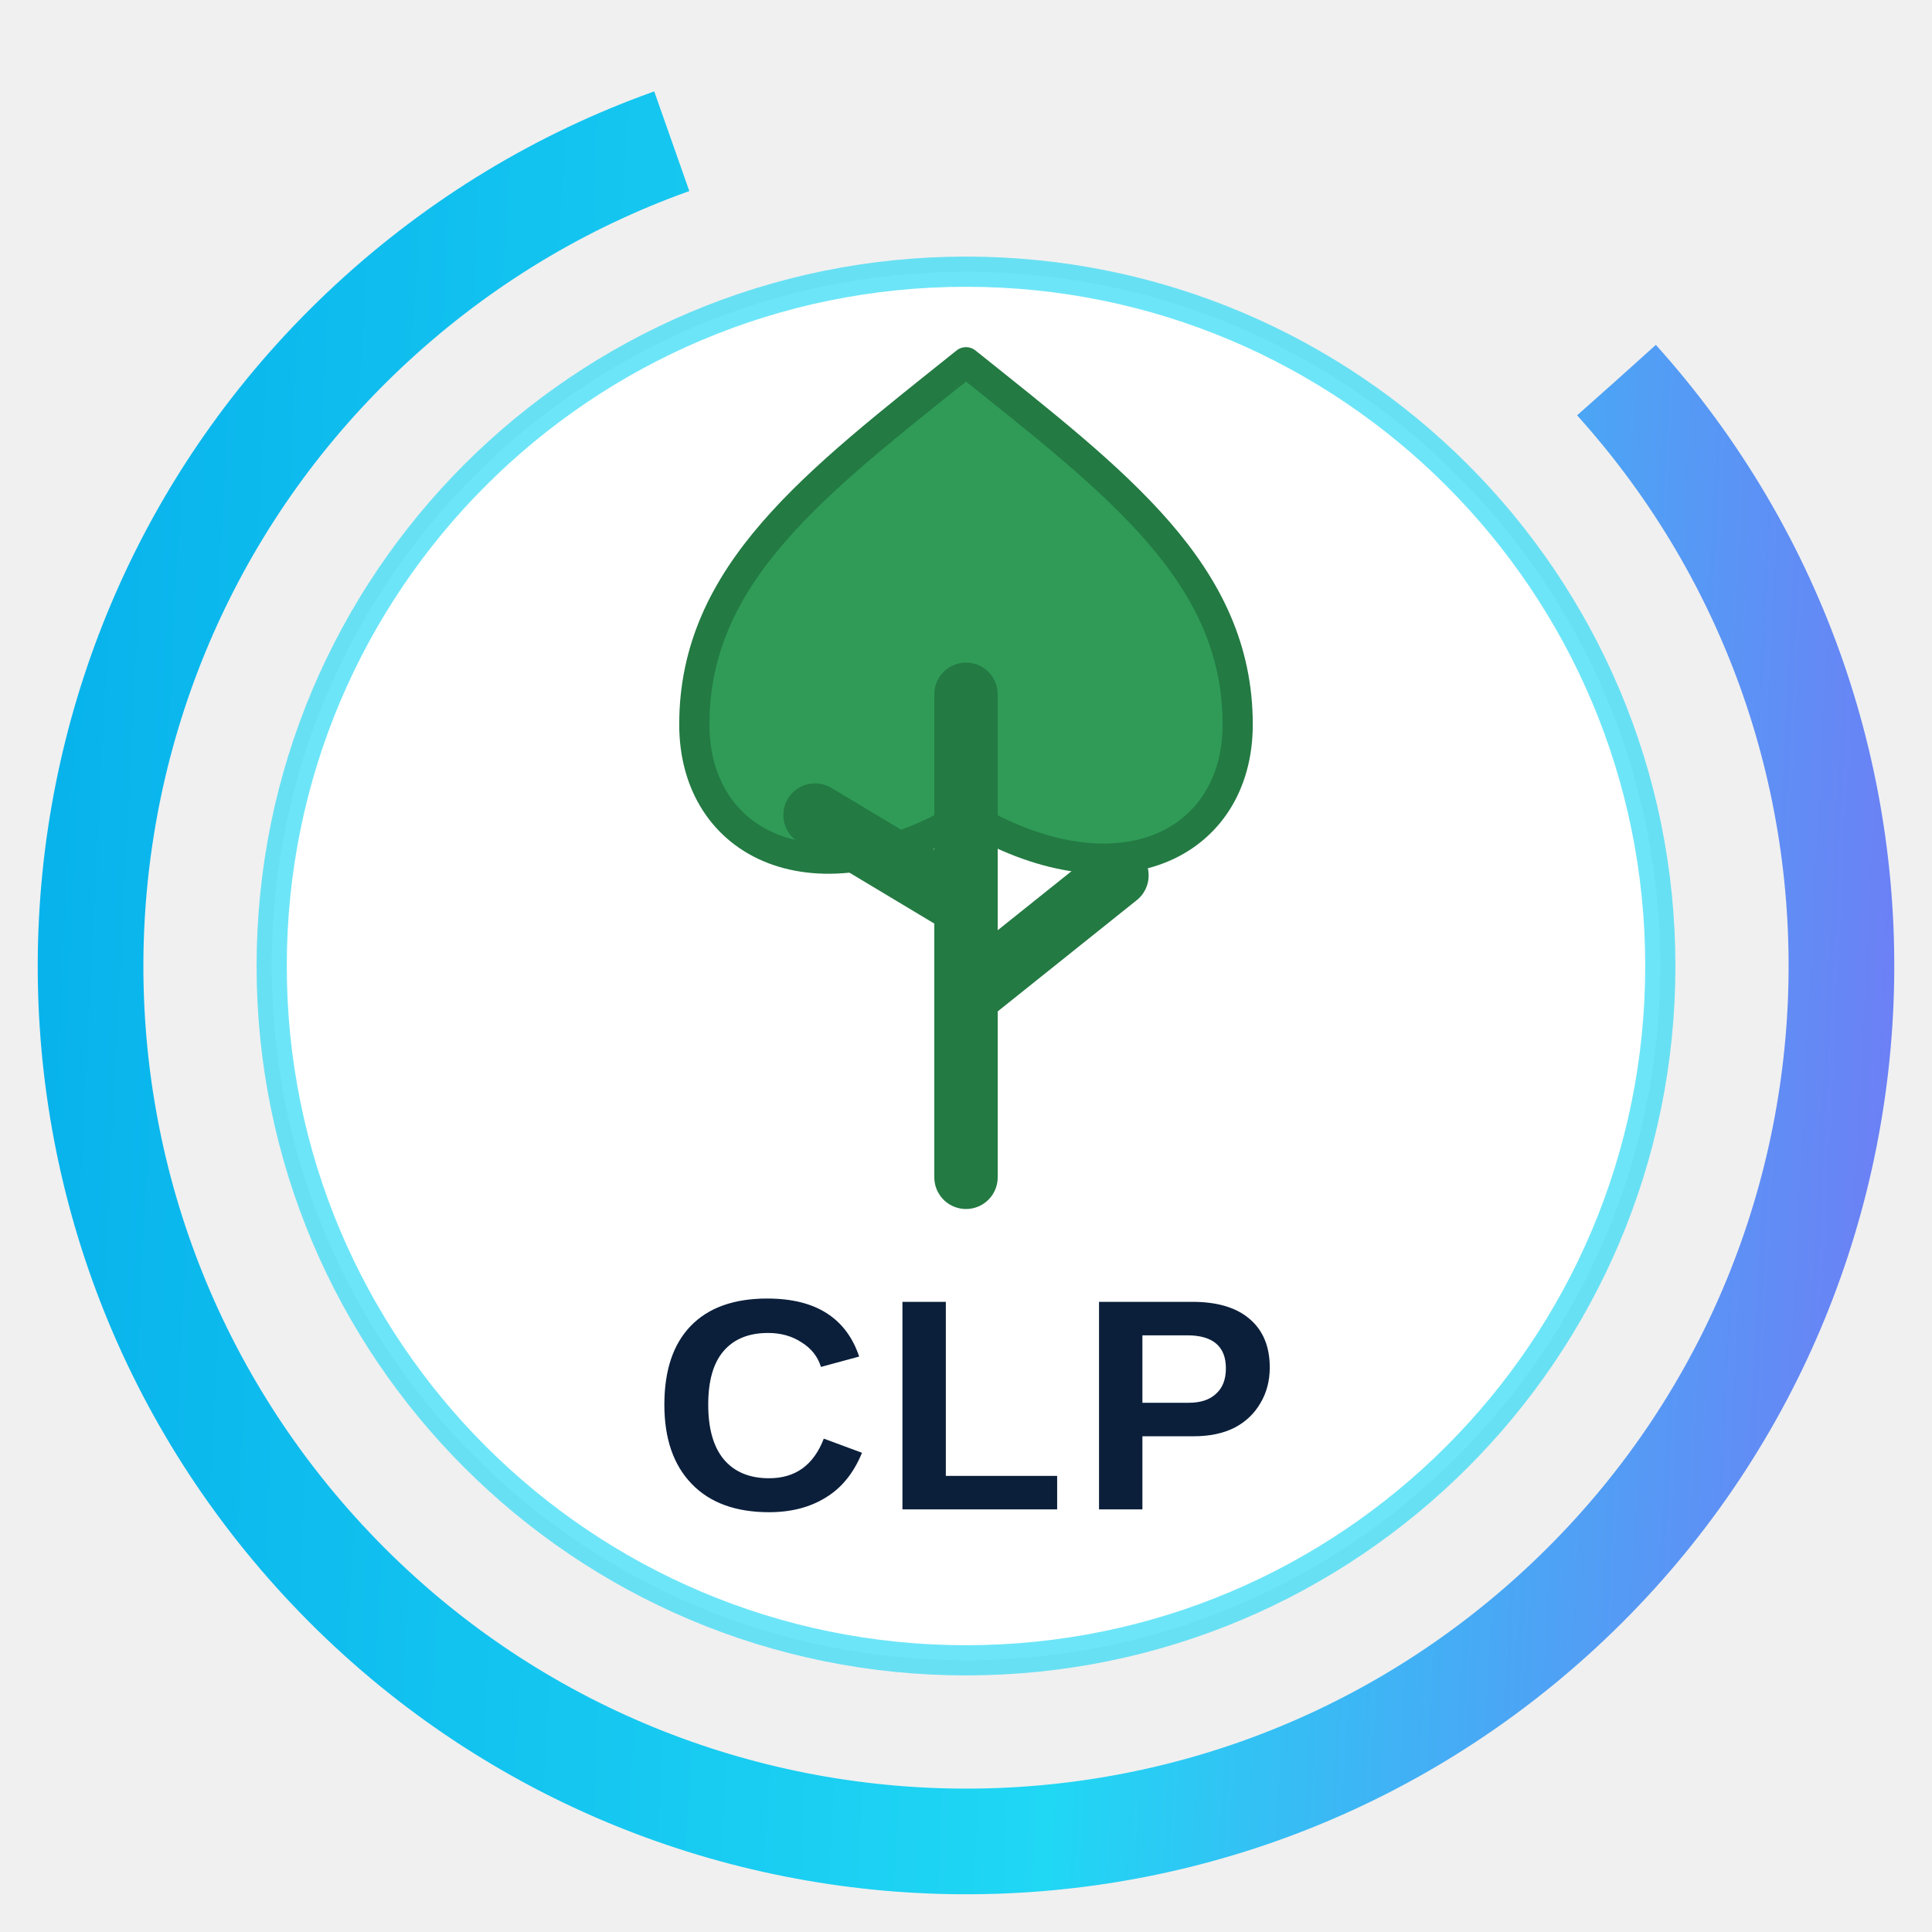
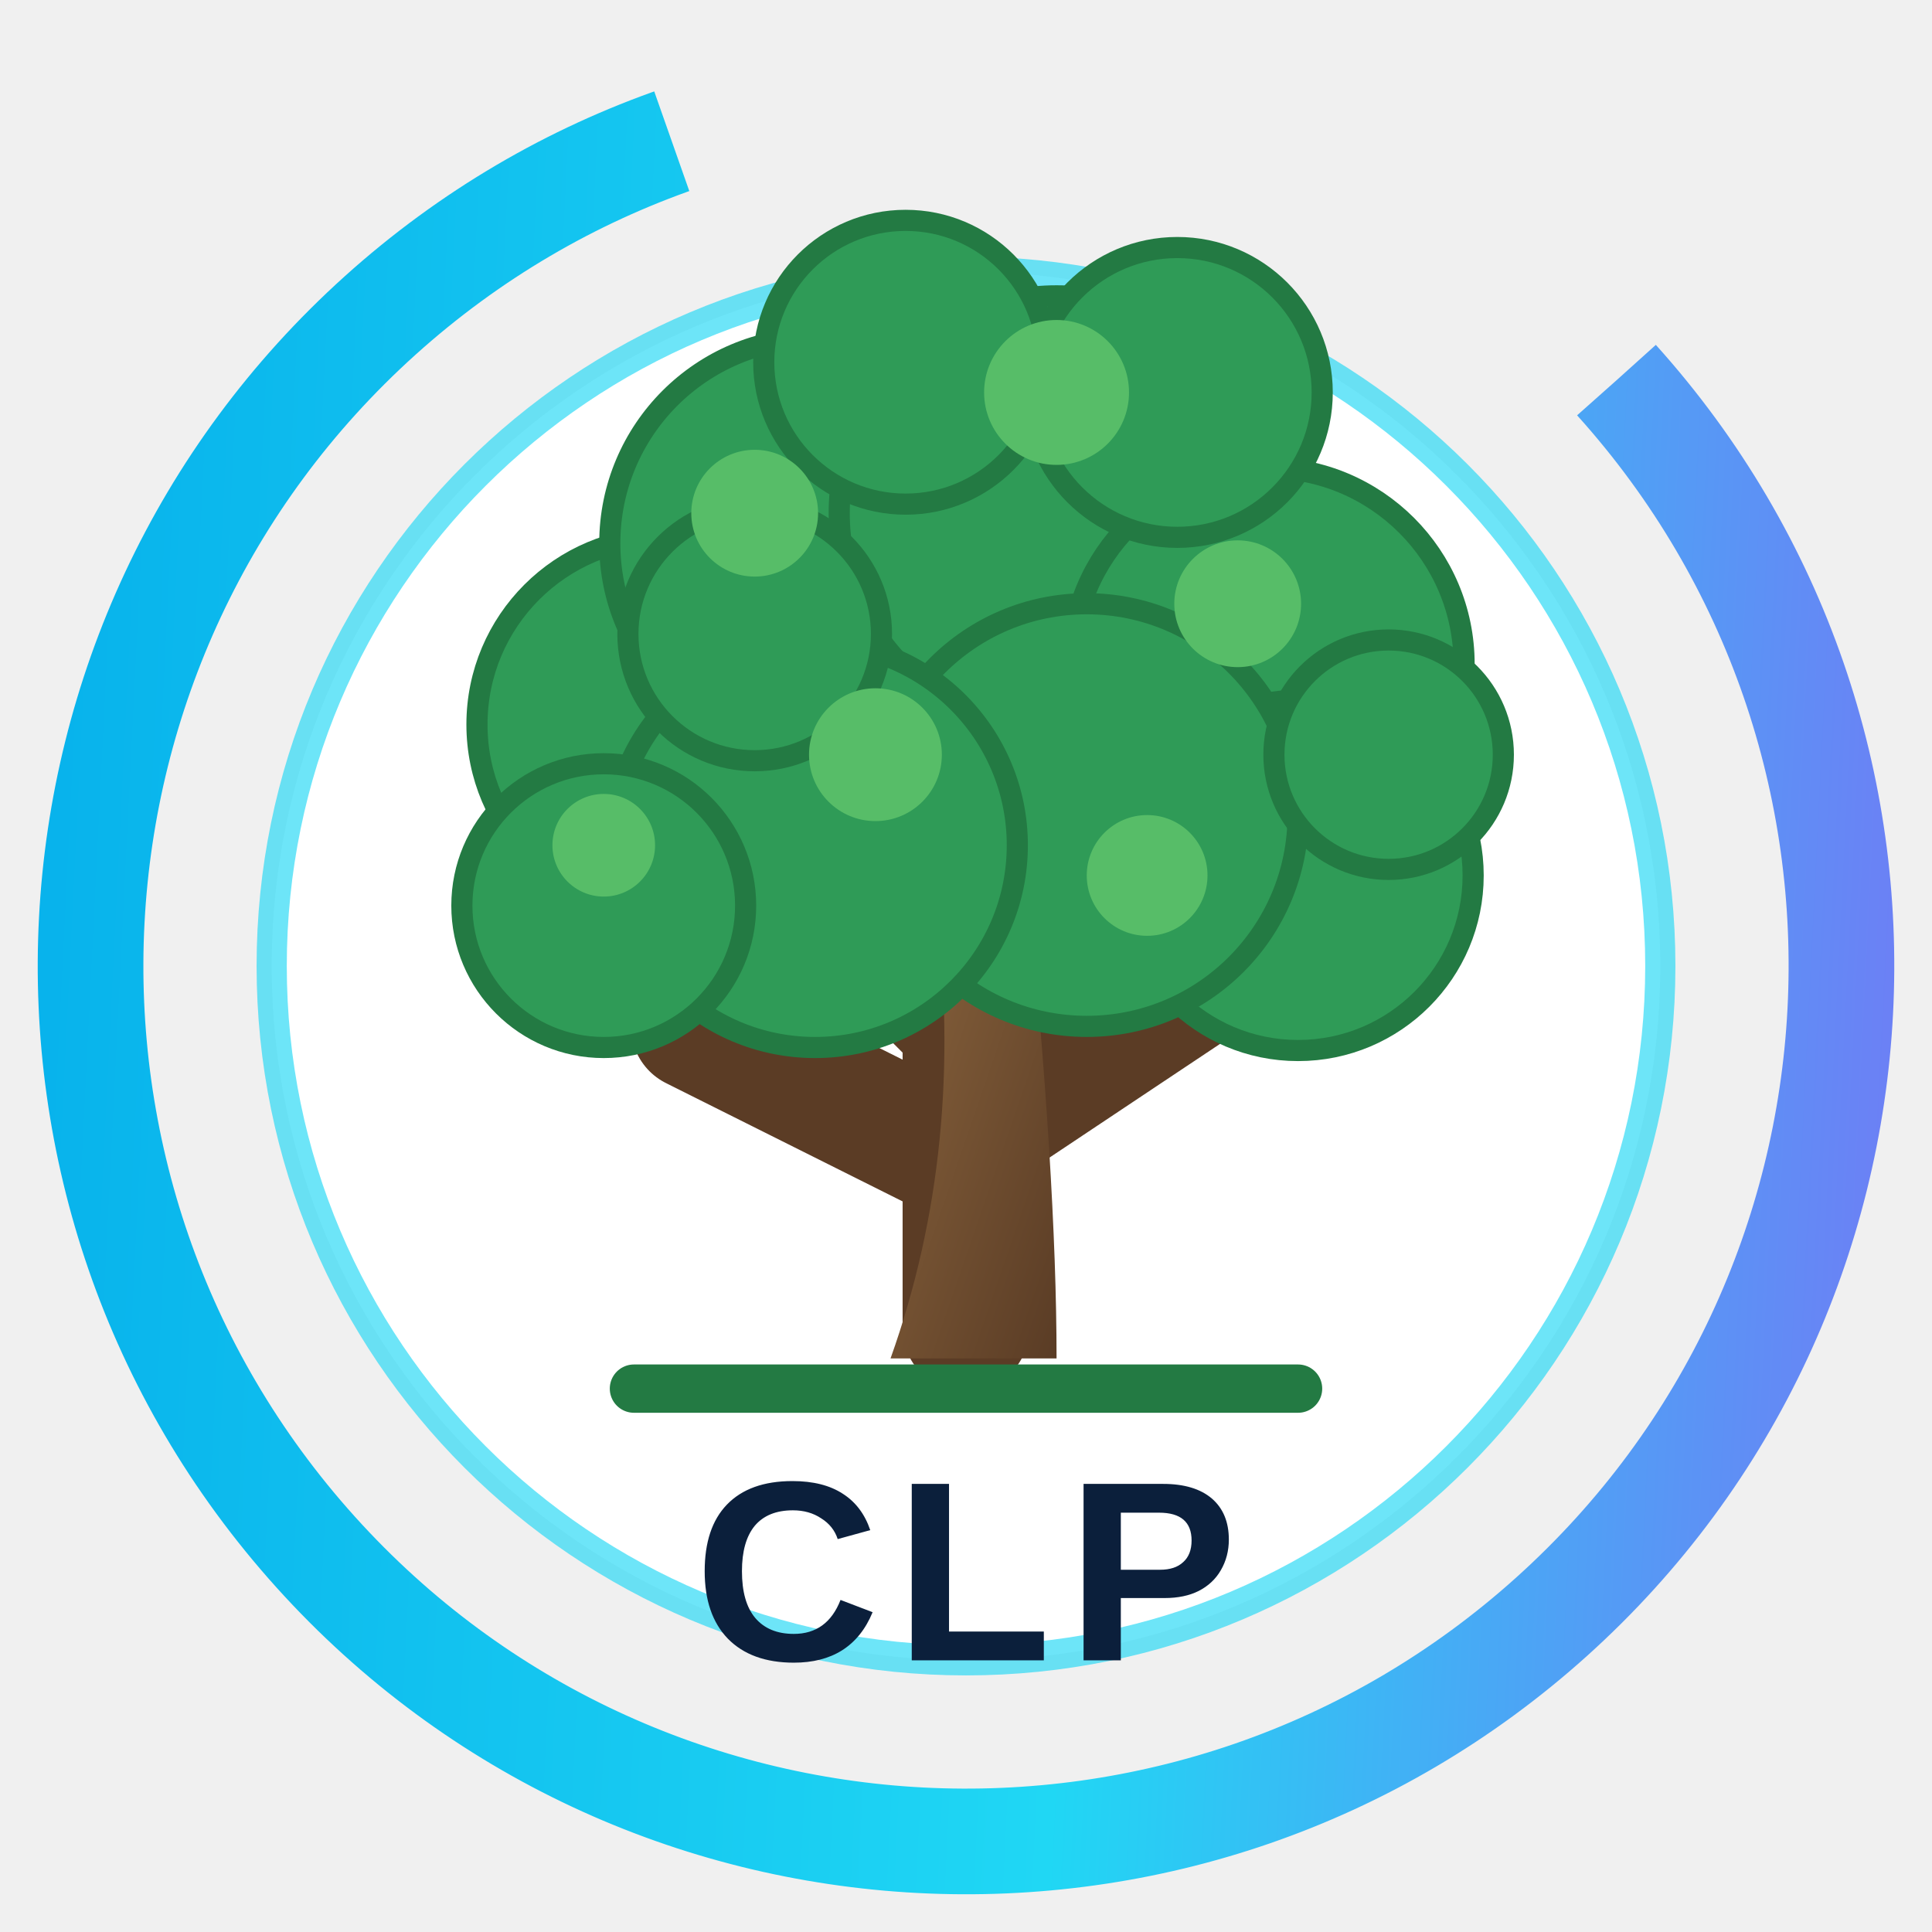
<svg xmlns="http://www.w3.org/2000/svg" viewBox="0 0 64 64" role="img" aria-labelledby="title">
  <defs>
    <linearGradient id="ring" x1="0" y1="0" x2="1" y2="1">
      <stop stop-color="#00a7e9" />
      <stop offset=".55" stop-color="#20d7f4" />
      <stop offset="1" stop-color="#8b5cf6" />
    </linearGradient>
+     <linearGradient id="bark" x1="0" y1="0" x2="1" y2="1">
+       <stop stop-color="#8b653e" />
+       <stop offset="1" stop-color="#5a3c25" />
+     </linearGradient>
  </defs>
  <circle cx="32" cy="32" r="29" fill="none" stroke="url(#ring)" stroke-width="3.5" stroke-dasharray="148 35" transform="rotate(-42 32 32)" />
  <circle cx="32" cy="32" r="23" fill="#fff" stroke="#20d7f4" stroke-opacity=".65" />
-   <g fill="#2f9b57" stroke="#237a43" stroke-linecap="round" stroke-linejoin="round">
-     <path d="M32 12 C27 16 23 19 23 24 C23 28 27 30 32 27 C37 30 41 28 41 24 C41 19 37 16 32 12Z" stroke-width="1" />
-     <path d="M32 23 V39 M32 30 L27 27 M32 33 L37 29" fill="none" stroke-width="2.1" />
+   <g stroke="#5b3c25" stroke-width="4.2" stroke-linecap="round" stroke-linejoin="round" fill="none">
+     <path d="M32 44 L32 25 M32 34 L23 25 M32 31 L40 21 M31 38 L23 34 M33 37 L42 31 M32 27 L28 20 M36 27 L40 25" />
  </g>
-   <text x="32" y="50" font-family="Arial,sans-serif" font-size="10" font-weight="900" text-anchor="middle" fill="#0b1f3b" letter-spacing=".4">CLP</text>
+   <path d="M29.5 45 Q32 38 31 30 L34 29 Q35 39 35 45Z" fill="url(#bark)" />
+   <g fill="#2f9b57" stroke="#237a43" stroke-width=".7">
+     <circle cx="22" cy="24" r="6.2" />
+     <circle cx="27" cy="18" r="6.8" />
+     <circle cx="35" cy="17" r="7.2" />
+     <circle cx="42" cy="22" r="6.5" />
+     <circle cx="43" cy="29" r="5.8" />
+     <circle cx="36" cy="27" r="7" />
+     <circle cx="27" cy="28" r="6.7" />
+     <circle cx="20" cy="30" r="4.7" />
+     <circle cx="30" cy="12" r="4.7" />
+     <circle cx="39" cy="13" r="4.8" />
+     <circle cx="46" cy="25" r="3.8" />
+     <circle cx="25" cy="21" r="4.2" />
+   </g>
+   <g fill="#57bd68">
+     <circle cx="25" cy="17" r="2.1" />
+     <circle cx="35" cy="13" r="2.4" />
+     <circle cx="41" cy="20" r="2.1" />
+     <circle cx="29" cy="25" r="2.2" />
+     <circle cx="38" cy="29" r="2" />
+     <circle cx="20" cy="28" r="1.7" />
+   </g>
+   <path d="M21 46 H43" stroke="#237a43" stroke-width="1.6" stroke-linecap="round" />
+   <text x="32" y="55" font-family="Arial,sans-serif" font-size="8.5" font-weight="900" text-anchor="middle" fill="#0b1f3b" letter-spacing=".5">CLP</text>
</svg>
